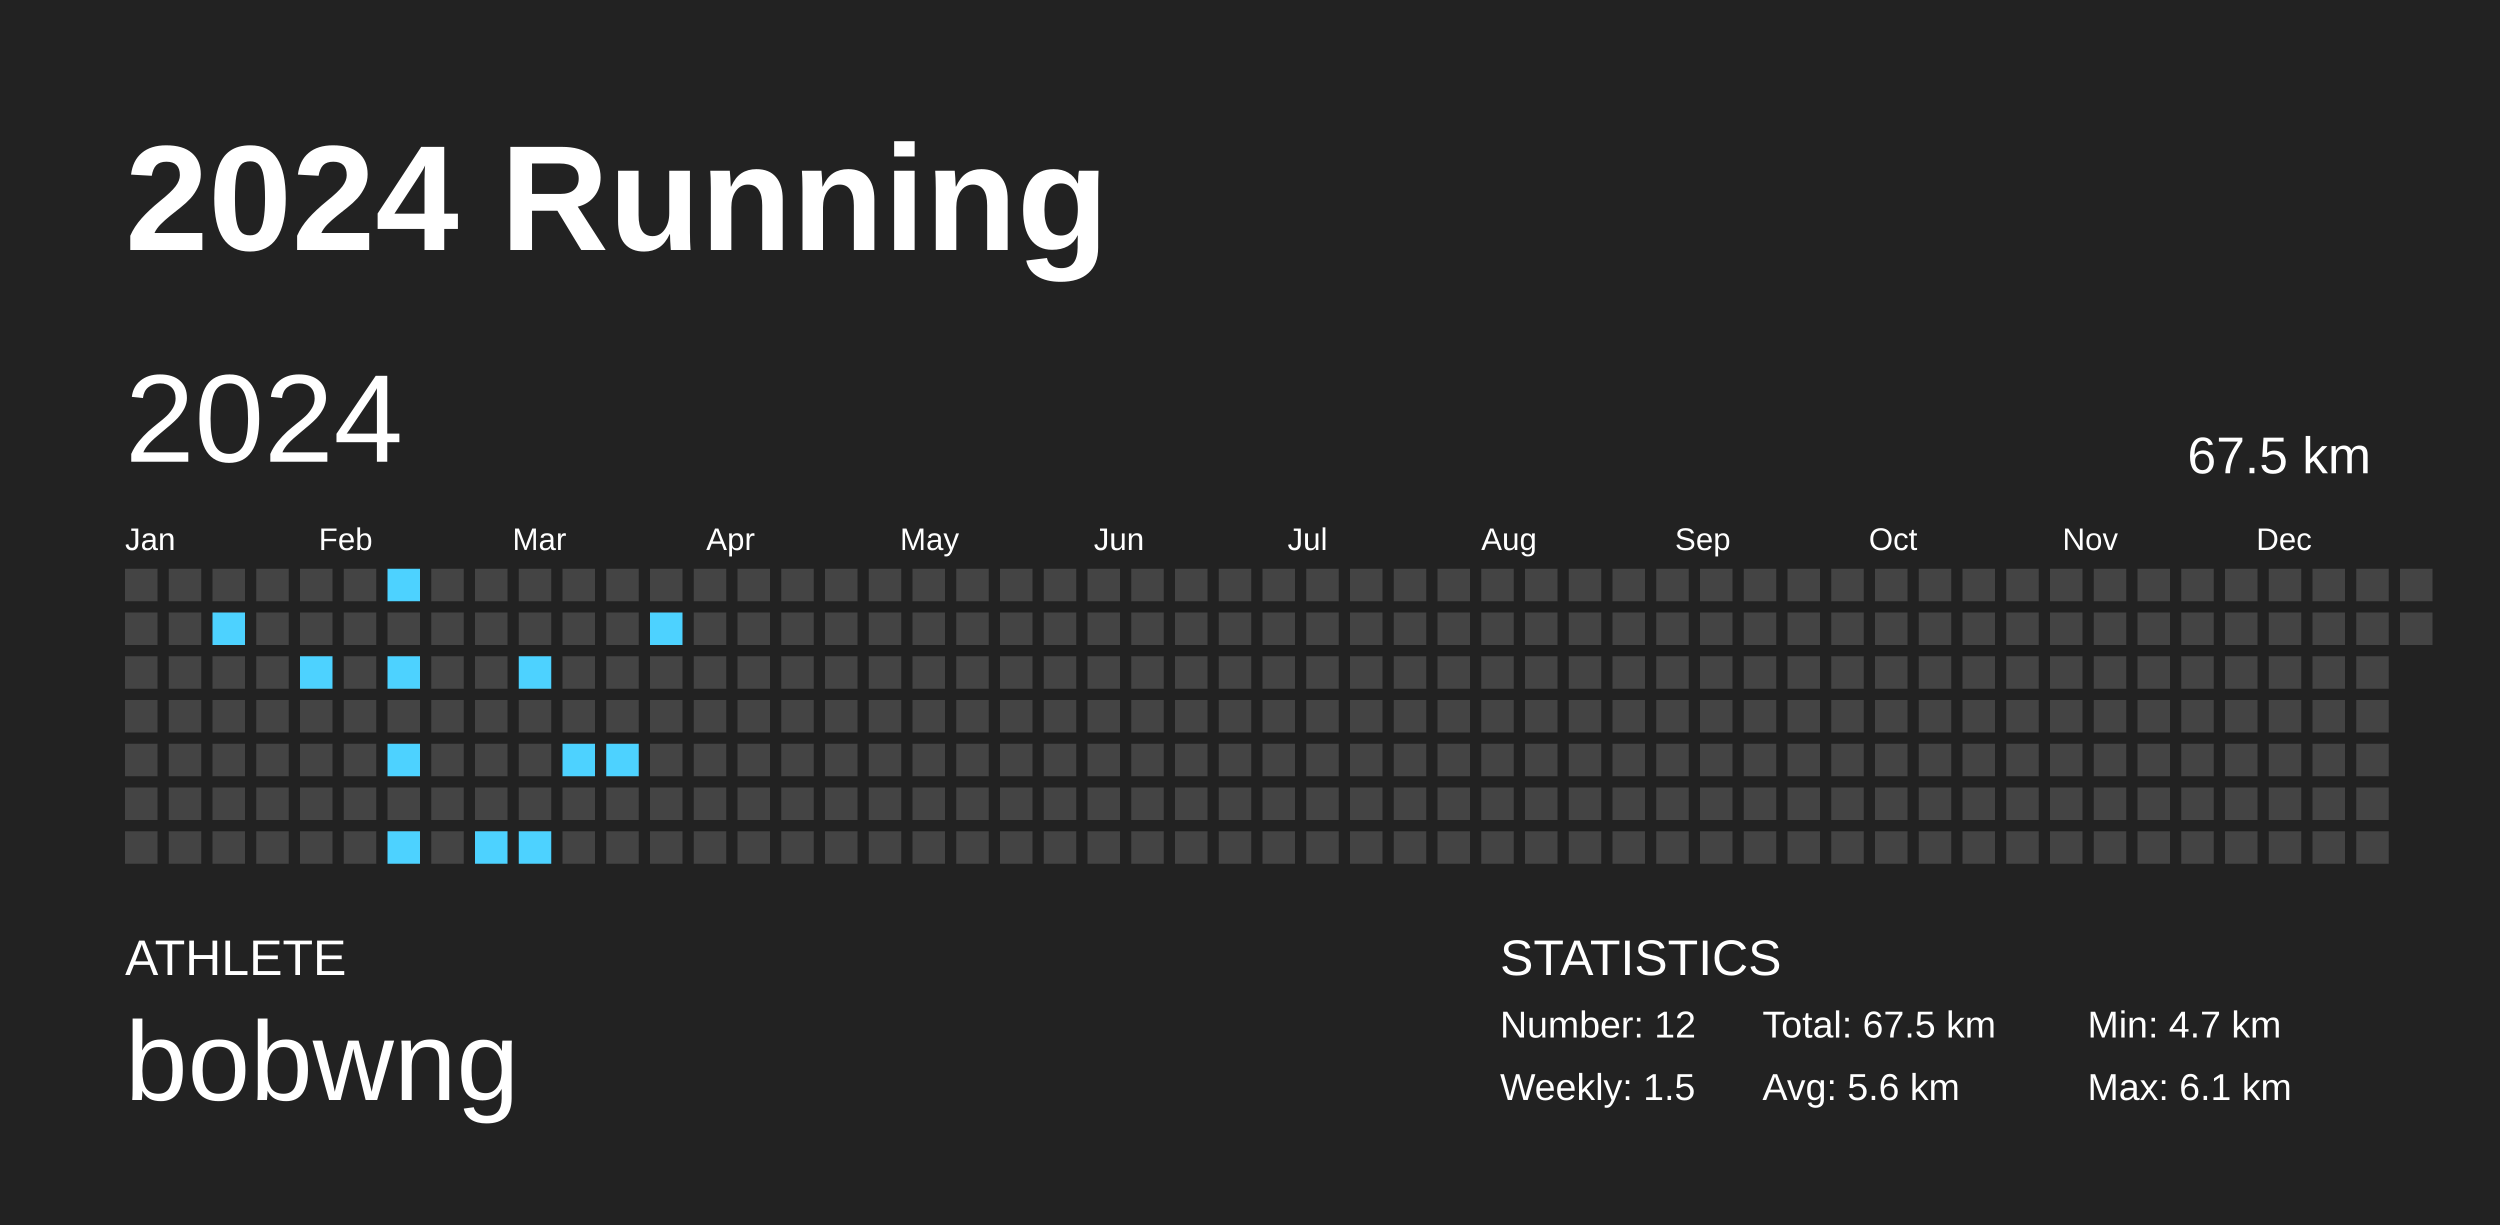
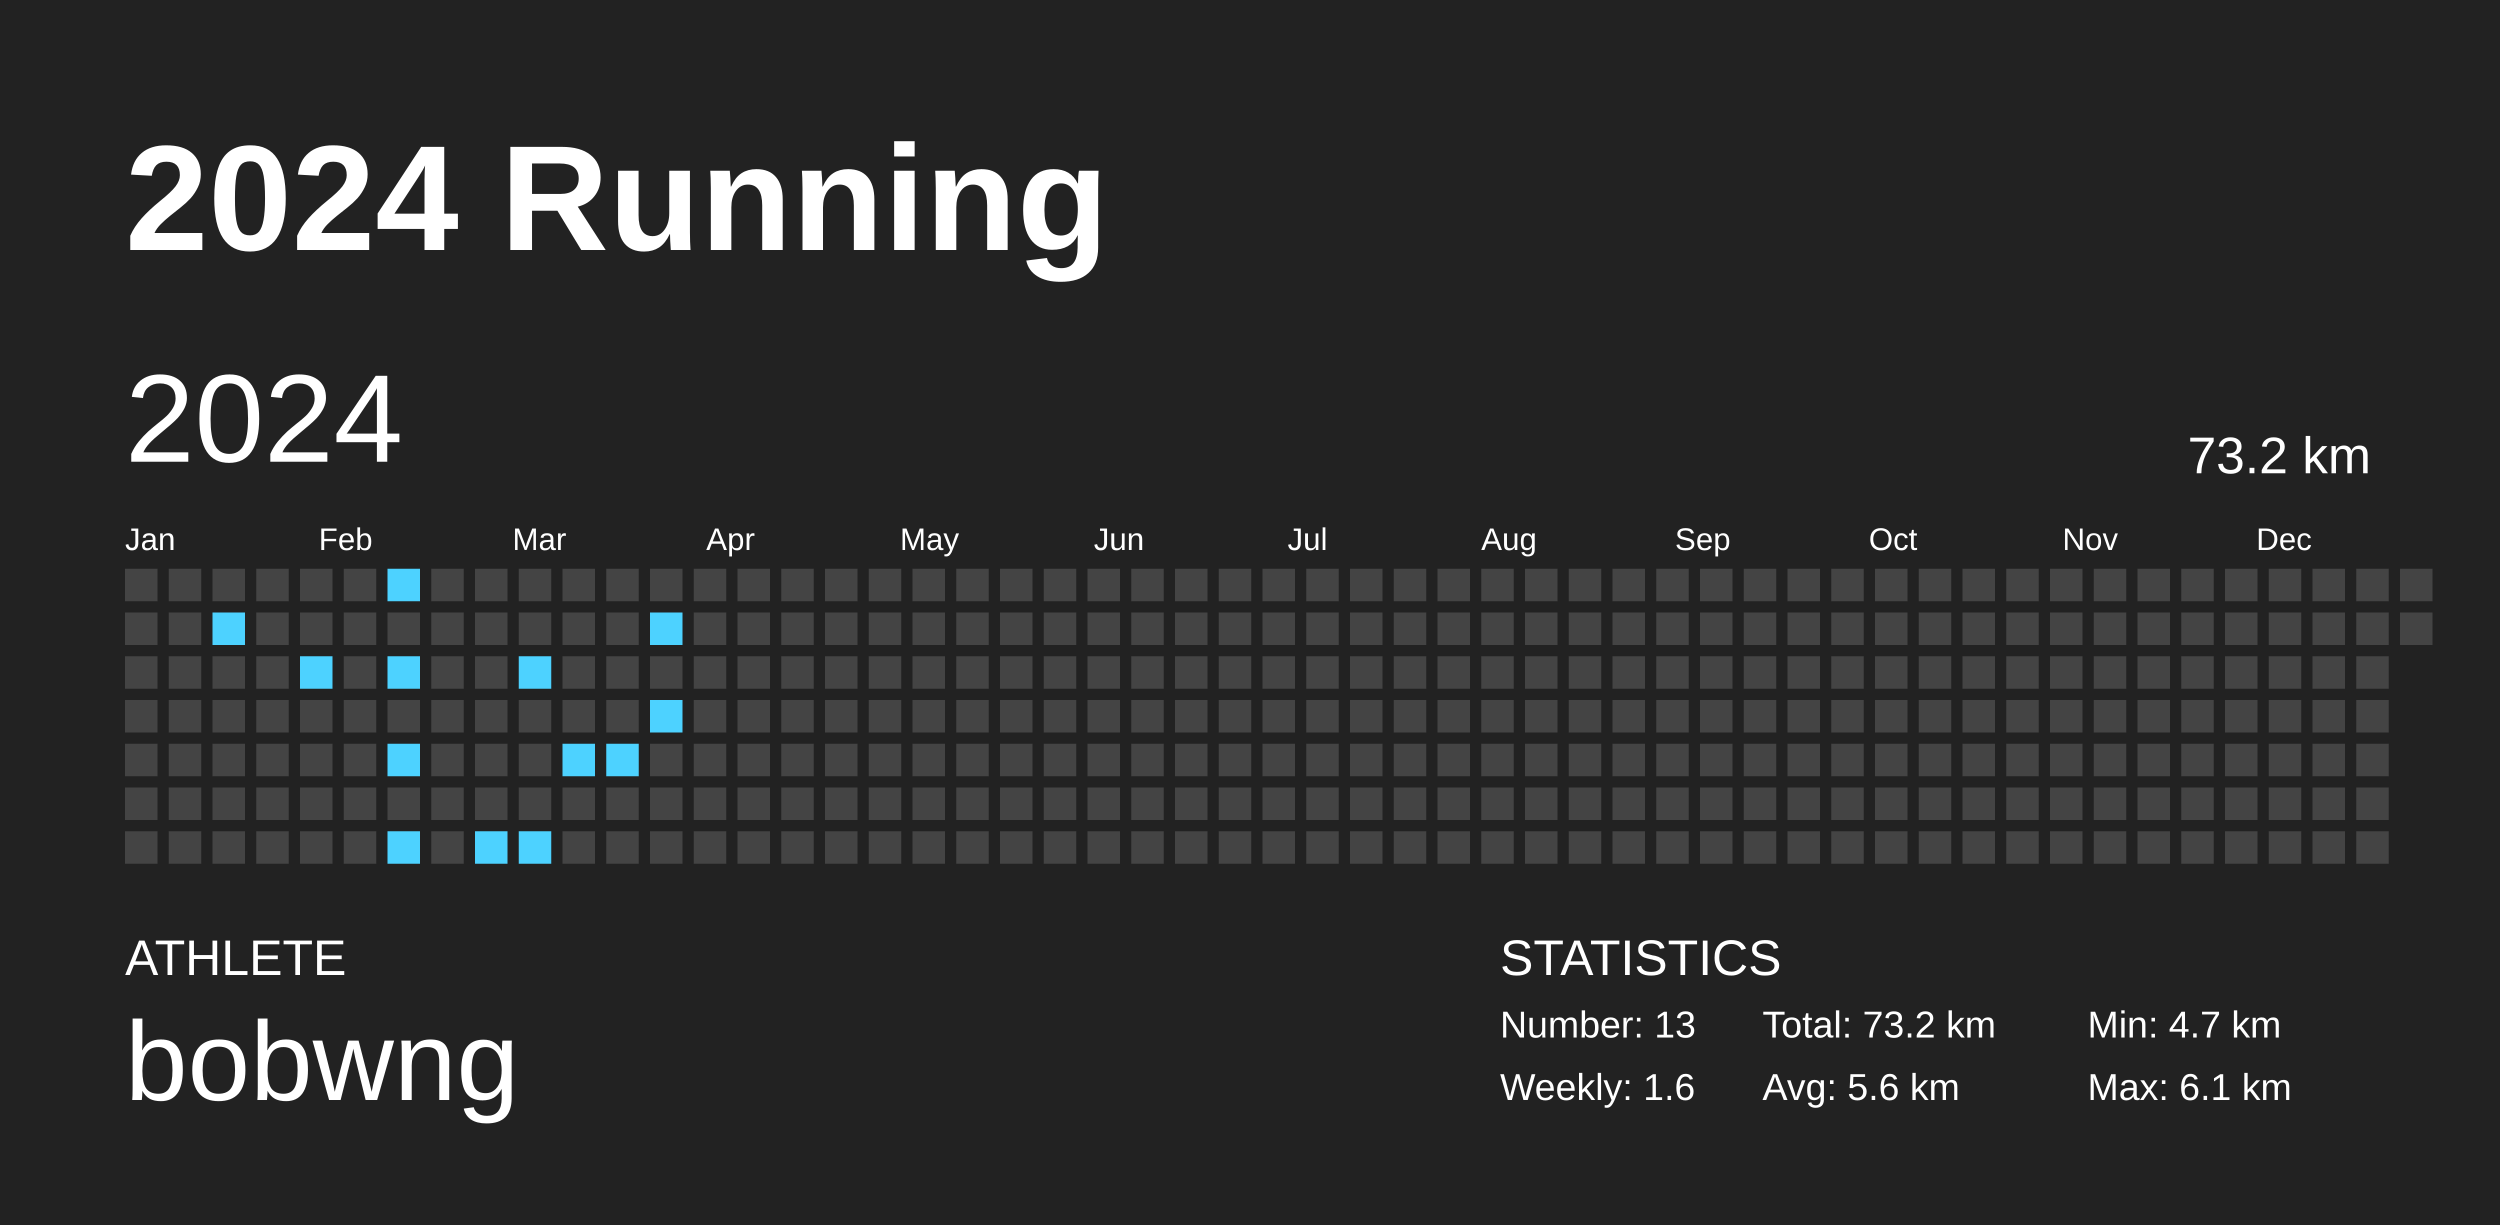
<svg xmlns="http://www.w3.org/2000/svg" baseProfile="full" height="98mm" version="1.1" viewBox="0,0,200,98" width="200mm">
  <defs />
  <rect fill="#222222" height="98" width="200" x="0" y="0" />
  <text fill="#FFFFFF" style="font-size:12px; font-family:Arial; font-weight:bold;" x="10" y="20">2024 Running</text>
  <text fill="#FFFFFF" style="font-size:4px; font-family:Arial" x="10" y="78">ATHLETE</text>
  <text fill="#FFFFFF" style="font-size:9px; font-family:Arial" x="10" y="88">bobwng</text>
  <text fill="#FFFFFF" style="font-size:4px; font-family:Arial" x="120" y="78">STATISTICS</text>
-   <text fill="#FFFFFF" style="font-size:3px; font-family:Arial" x="120" y="83">Number: 12</text>
-   <text fill="#FFFFFF" style="font-size:3px; font-family:Arial" x="120" y="88">Weekly: 1.5</text>
-   <text fill="#FFFFFF" style="font-size:3px; font-family:Arial" x="141" y="83">Total: 67.5 km</text>
+   <text fill="#FFFFFF" style="font-size:3px; font-family:Arial" x="120" y="83">Number: 13</text>
+   <text fill="#FFFFFF" style="font-size:3px; font-family:Arial" x="120" y="88">Weekly: 1.6</text>
+   <text fill="#FFFFFF" style="font-size:3px; font-family:Arial" x="141" y="83">Total: 73.2 km</text>
  <text fill="#FFFFFF" style="font-size:3px; font-family:Arial" x="141" y="88">Avg: 5.6 km</text>
  <text fill="#FFFFFF" style="font-size:3px; font-family:Arial" x="167" y="83">Min: 4.7 km</text>
  <text fill="#FFFFFF" style="font-size:3px; font-family:Arial" x="167" y="88">Max: 6.1 km</text>
  <text dominant-baseline="hanging" fill="#FFFFFF" style="font-size:10.0px; font-family:Arial;" x="10" y="30">2024</text>
-   <text dominant-baseline="hanging" fill="#FFFFFF" style="font-size:4.125px; font-family:Arial;" x="175" y="35">67.5 km</text>
+   <text dominant-baseline="hanging" fill="#FFFFFF" style="font-size:4.125px; font-family:Arial;" x="175" y="35">73.2 km</text>
  <text fill="#FFFFFF" style="font-size:2.5px; font-family:Arial" x="10.0" y="44">Jan</text>
  <text fill="#FFFFFF" style="font-size:2.5px; font-family:Arial" x="25.5" y="44">Feb</text>
  <text fill="#FFFFFF" style="font-size:2.5px; font-family:Arial" x="41.0" y="44">Mar</text>
  <text fill="#FFFFFF" style="font-size:2.5px; font-family:Arial" x="56.5" y="44">Apr</text>
  <text fill="#FFFFFF" style="font-size:2.5px; font-family:Arial" x="72.0" y="44">May</text>
  <text fill="#FFFFFF" style="font-size:2.5px; font-family:Arial" x="87.5" y="44">Jun</text>
  <text fill="#FFFFFF" style="font-size:2.5px; font-family:Arial" x="103.0" y="44">Jul</text>
  <text fill="#FFFFFF" style="font-size:2.5px; font-family:Arial" x="118.5" y="44">Aug</text>
  <text fill="#FFFFFF" style="font-size:2.5px; font-family:Arial" x="134.0" y="44">Sep</text>
  <text fill="#FFFFFF" style="font-size:2.5px; font-family:Arial" x="149.5" y="44">Oct</text>
  <text fill="#FFFFFF" style="font-size:2.5px; font-family:Arial" x="165.0" y="44">Nov</text>
  <text fill="#FFFFFF" style="font-size:2.5px; font-family:Arial" x="180.5" y="44">Dec</text>
  <rect fill="#444444" height="2.6" width="2.6" x="10.0" y="45.5" />
  <rect fill="#444444" height="2.6" width="2.6" x="10.0" y="49.0" />
  <rect fill="#444444" height="2.6" width="2.6" x="10.0" y="52.5" />
  <rect fill="#444444" height="2.6" width="2.6" x="10.0" y="56.0" />
  <rect fill="#444444" height="2.6" width="2.6" x="10.0" y="59.5" />
  <rect fill="#444444" height="2.6" width="2.6" x="10.0" y="63.0" />
  <rect fill="#444444" height="2.6" width="2.6" x="10.0" y="66.5" />
  <rect fill="#444444" height="2.6" width="2.6" x="13.5" y="45.5" />
  <rect fill="#444444" height="2.6" width="2.6" x="13.5" y="49.0" />
  <rect fill="#444444" height="2.6" width="2.6" x="13.5" y="52.5" />
  <rect fill="#444444" height="2.6" width="2.6" x="13.5" y="56.0" />
  <rect fill="#444444" height="2.6" width="2.6" x="13.5" y="59.5" />
  <rect fill="#444444" height="2.6" width="2.6" x="13.5" y="63.0" />
  <rect fill="#444444" height="2.6" width="2.6" x="13.5" y="66.5" />
  <rect fill="#444444" height="2.6" width="2.6" x="17.0" y="45.5" />
  <rect fill="#4dd2ff" height="2.6" width="2.6" x="17.0" y="49.0" />
  <rect fill="#444444" height="2.6" width="2.6" x="17.0" y="52.5" />
  <rect fill="#444444" height="2.6" width="2.6" x="17.0" y="56.0" />
  <rect fill="#444444" height="2.6" width="2.6" x="17.0" y="59.5" />
  <rect fill="#444444" height="2.6" width="2.6" x="17.0" y="63.0" />
  <rect fill="#444444" height="2.6" width="2.6" x="17.0" y="66.5" />
  <rect fill="#444444" height="2.6" width="2.6" x="20.5" y="45.5" />
  <rect fill="#444444" height="2.6" width="2.6" x="20.5" y="49.0" />
  <rect fill="#444444" height="2.6" width="2.6" x="20.5" y="52.5" />
  <rect fill="#444444" height="2.6" width="2.6" x="20.5" y="56.0" />
  <rect fill="#444444" height="2.6" width="2.6" x="20.5" y="59.5" />
  <rect fill="#444444" height="2.6" width="2.6" x="20.5" y="63.0" />
  <rect fill="#444444" height="2.6" width="2.6" x="20.5" y="66.5" />
  <rect fill="#444444" height="2.6" width="2.6" x="24.0" y="45.5" />
  <rect fill="#444444" height="2.6" width="2.6" x="24.0" y="49.0" />
  <rect fill="#4dd2ff" height="2.6" width="2.6" x="24.0" y="52.5" />
  <rect fill="#444444" height="2.6" width="2.6" x="24.0" y="56.0" />
  <rect fill="#444444" height="2.6" width="2.6" x="24.0" y="59.5" />
  <rect fill="#444444" height="2.6" width="2.6" x="24.0" y="63.0" />
  <rect fill="#444444" height="2.6" width="2.6" x="24.0" y="66.5" />
  <rect fill="#444444" height="2.6" width="2.6" x="27.5" y="45.5" />
  <rect fill="#444444" height="2.6" width="2.6" x="27.5" y="49.0" />
  <rect fill="#444444" height="2.6" width="2.6" x="27.5" y="52.5" />
  <rect fill="#444444" height="2.6" width="2.6" x="27.5" y="56.0" />
  <rect fill="#444444" height="2.6" width="2.6" x="27.5" y="59.5" />
  <rect fill="#444444" height="2.6" width="2.6" x="27.5" y="63.0" />
  <rect fill="#444444" height="2.6" width="2.6" x="27.5" y="66.5" />
  <rect fill="#4dd2ff" height="2.6" width="2.6" x="31.0" y="45.5" />
  <rect fill="#444444" height="2.6" width="2.6" x="31.0" y="49.0" />
  <rect fill="#4dd2ff" height="2.6" width="2.6" x="31.0" y="52.5" />
  <rect fill="#444444" height="2.6" width="2.6" x="31.0" y="56.0" />
  <rect fill="#4dd2ff" height="2.6" width="2.6" x="31.0" y="59.5" />
  <rect fill="#444444" height="2.6" width="2.6" x="31.0" y="63.0" />
  <rect fill="#4dd2ff" height="2.6" width="2.6" x="31.0" y="66.5" />
  <rect fill="#444444" height="2.6" width="2.6" x="34.5" y="45.5" />
  <rect fill="#444444" height="2.6" width="2.6" x="34.5" y="49.0" />
  <rect fill="#444444" height="2.6" width="2.6" x="34.5" y="52.5" />
  <rect fill="#444444" height="2.6" width="2.6" x="34.5" y="56.0" />
  <rect fill="#444444" height="2.6" width="2.6" x="34.5" y="59.5" />
  <rect fill="#444444" height="2.6" width="2.6" x="34.5" y="63.0" />
  <rect fill="#444444" height="2.6" width="2.6" x="34.5" y="66.5" />
  <rect fill="#444444" height="2.6" width="2.6" x="38.0" y="45.5" />
  <rect fill="#444444" height="2.6" width="2.6" x="38.0" y="49.0" />
  <rect fill="#444444" height="2.6" width="2.6" x="38.0" y="52.5" />
  <rect fill="#444444" height="2.6" width="2.6" x="38.0" y="56.0" />
  <rect fill="#444444" height="2.6" width="2.6" x="38.0" y="59.5" />
  <rect fill="#444444" height="2.6" width="2.6" x="38.0" y="63.0" />
  <rect fill="#4dd2ff" height="2.6" width="2.6" x="38.0" y="66.5" />
  <rect fill="#444444" height="2.6" width="2.6" x="41.5" y="45.5" />
  <rect fill="#444444" height="2.6" width="2.6" x="41.5" y="49.0" />
  <rect fill="#4dd2ff" height="2.6" width="2.6" x="41.5" y="52.5" />
  <rect fill="#444444" height="2.6" width="2.6" x="41.5" y="56.0" />
  <rect fill="#444444" height="2.6" width="2.6" x="41.5" y="59.5" />
  <rect fill="#444444" height="2.6" width="2.6" x="41.5" y="63.0" />
  <rect fill="#4dd2ff" height="2.6" width="2.6" x="41.5" y="66.5" />
  <rect fill="#444444" height="2.6" width="2.6" x="45.0" y="45.5" />
  <rect fill="#444444" height="2.6" width="2.6" x="45.0" y="49.0" />
  <rect fill="#444444" height="2.6" width="2.6" x="45.0" y="52.5" />
  <rect fill="#444444" height="2.6" width="2.6" x="45.0" y="56.0" />
  <rect fill="#4dd2ff" height="2.6" width="2.6" x="45.0" y="59.5" />
  <rect fill="#444444" height="2.6" width="2.6" x="45.0" y="63.0" />
  <rect fill="#444444" height="2.6" width="2.6" x="45.0" y="66.5" />
  <rect fill="#444444" height="2.6" width="2.6" x="48.5" y="45.5" />
  <rect fill="#444444" height="2.6" width="2.6" x="48.5" y="49.0" />
  <rect fill="#444444" height="2.6" width="2.6" x="48.5" y="52.5" />
  <rect fill="#444444" height="2.6" width="2.6" x="48.5" y="56.0" />
  <rect fill="#4dd2ff" height="2.6" width="2.6" x="48.5" y="59.5" />
  <rect fill="#444444" height="2.6" width="2.6" x="48.5" y="63.0" />
  <rect fill="#444444" height="2.6" width="2.6" x="48.5" y="66.5" />
  <rect fill="#444444" height="2.6" width="2.6" x="52.0" y="45.5" />
  <rect fill="#4dd2ff" height="2.6" width="2.6" x="52.0" y="49.0" />
  <rect fill="#444444" height="2.6" width="2.6" x="52.0" y="52.5" />
-   <rect fill="#444444" height="2.6" width="2.6" x="52.0" y="56.0" />
+   <rect fill="#4dd2ff" height="2.6" width="2.6" x="52.0" y="56.0" />
  <rect fill="#444444" height="2.6" width="2.6" x="52.0" y="59.5" />
  <rect fill="#444444" height="2.6" width="2.6" x="52.0" y="63.0" />
  <rect fill="#444444" height="2.6" width="2.6" x="52.0" y="66.5" />
  <rect fill="#444444" height="2.6" width="2.6" x="55.5" y="45.5" />
  <rect fill="#444444" height="2.6" width="2.6" x="55.5" y="49.0" />
  <rect fill="#444444" height="2.6" width="2.6" x="55.5" y="52.5" />
  <rect fill="#444444" height="2.6" width="2.6" x="55.5" y="56.0" />
  <rect fill="#444444" height="2.6" width="2.6" x="55.5" y="59.5" />
  <rect fill="#444444" height="2.6" width="2.6" x="55.5" y="63.0" />
  <rect fill="#444444" height="2.6" width="2.6" x="55.5" y="66.5" />
  <rect fill="#444444" height="2.6" width="2.6" x="59.0" y="45.5" />
  <rect fill="#444444" height="2.6" width="2.6" x="59.0" y="49.0" />
  <rect fill="#444444" height="2.6" width="2.6" x="59.0" y="52.5" />
  <rect fill="#444444" height="2.6" width="2.6" x="59.0" y="56.0" />
  <rect fill="#444444" height="2.6" width="2.6" x="59.0" y="59.5" />
  <rect fill="#444444" height="2.6" width="2.6" x="59.0" y="63.0" />
  <rect fill="#444444" height="2.6" width="2.6" x="59.0" y="66.5" />
  <rect fill="#444444" height="2.6" width="2.6" x="62.5" y="45.5" />
  <rect fill="#444444" height="2.6" width="2.6" x="62.5" y="49.0" />
  <rect fill="#444444" height="2.6" width="2.6" x="62.5" y="52.5" />
  <rect fill="#444444" height="2.6" width="2.6" x="62.5" y="56.0" />
  <rect fill="#444444" height="2.6" width="2.6" x="62.5" y="59.5" />
  <rect fill="#444444" height="2.6" width="2.6" x="62.5" y="63.0" />
  <rect fill="#444444" height="2.6" width="2.6" x="62.5" y="66.5" />
  <rect fill="#444444" height="2.6" width="2.6" x="66.0" y="45.5" />
  <rect fill="#444444" height="2.6" width="2.6" x="66.0" y="49.0" />
  <rect fill="#444444" height="2.6" width="2.6" x="66.0" y="52.5" />
  <rect fill="#444444" height="2.6" width="2.6" x="66.0" y="56.0" />
  <rect fill="#444444" height="2.6" width="2.6" x="66.0" y="59.5" />
  <rect fill="#444444" height="2.6" width="2.6" x="66.0" y="63.0" />
  <rect fill="#444444" height="2.6" width="2.6" x="66.0" y="66.5" />
  <rect fill="#444444" height="2.6" width="2.6" x="69.5" y="45.5" />
  <rect fill="#444444" height="2.6" width="2.6" x="69.5" y="49.0" />
  <rect fill="#444444" height="2.6" width="2.6" x="69.5" y="52.5" />
  <rect fill="#444444" height="2.6" width="2.6" x="69.5" y="56.0" />
  <rect fill="#444444" height="2.6" width="2.6" x="69.5" y="59.5" />
  <rect fill="#444444" height="2.6" width="2.6" x="69.5" y="63.0" />
  <rect fill="#444444" height="2.6" width="2.6" x="69.5" y="66.5" />
  <rect fill="#444444" height="2.6" width="2.6" x="73.0" y="45.5" />
  <rect fill="#444444" height="2.6" width="2.6" x="73.0" y="49.0" />
  <rect fill="#444444" height="2.6" width="2.6" x="73.0" y="52.5" />
  <rect fill="#444444" height="2.6" width="2.6" x="73.0" y="56.0" />
  <rect fill="#444444" height="2.6" width="2.6" x="73.0" y="59.5" />
  <rect fill="#444444" height="2.6" width="2.6" x="73.0" y="63.0" />
  <rect fill="#444444" height="2.6" width="2.6" x="73.0" y="66.5" />
  <rect fill="#444444" height="2.6" width="2.6" x="76.5" y="45.5" />
  <rect fill="#444444" height="2.6" width="2.6" x="76.5" y="49.0" />
  <rect fill="#444444" height="2.6" width="2.6" x="76.5" y="52.5" />
  <rect fill="#444444" height="2.6" width="2.6" x="76.5" y="56.0" />
  <rect fill="#444444" height="2.6" width="2.6" x="76.5" y="59.5" />
  <rect fill="#444444" height="2.6" width="2.6" x="76.5" y="63.0" />
  <rect fill="#444444" height="2.6" width="2.6" x="76.5" y="66.5" />
  <rect fill="#444444" height="2.6" width="2.6" x="80.0" y="45.5" />
  <rect fill="#444444" height="2.6" width="2.6" x="80.0" y="49.0" />
  <rect fill="#444444" height="2.6" width="2.6" x="80.0" y="52.5" />
  <rect fill="#444444" height="2.6" width="2.6" x="80.0" y="56.0" />
  <rect fill="#444444" height="2.6" width="2.6" x="80.0" y="59.5" />
  <rect fill="#444444" height="2.6" width="2.6" x="80.0" y="63.0" />
  <rect fill="#444444" height="2.6" width="2.6" x="80.0" y="66.5" />
  <rect fill="#444444" height="2.6" width="2.6" x="83.5" y="45.5" />
  <rect fill="#444444" height="2.6" width="2.6" x="83.5" y="49.0" />
  <rect fill="#444444" height="2.6" width="2.6" x="83.5" y="52.5" />
  <rect fill="#444444" height="2.6" width="2.6" x="83.5" y="56.0" />
  <rect fill="#444444" height="2.6" width="2.6" x="83.5" y="59.5" />
  <rect fill="#444444" height="2.6" width="2.6" x="83.5" y="63.0" />
  <rect fill="#444444" height="2.6" width="2.6" x="83.5" y="66.5" />
  <rect fill="#444444" height="2.6" width="2.6" x="87.0" y="45.5" />
  <rect fill="#444444" height="2.6" width="2.6" x="87.0" y="49.0" />
  <rect fill="#444444" height="2.6" width="2.6" x="87.0" y="52.5" />
  <rect fill="#444444" height="2.6" width="2.6" x="87.0" y="56.0" />
  <rect fill="#444444" height="2.6" width="2.6" x="87.0" y="59.5" />
  <rect fill="#444444" height="2.6" width="2.6" x="87.0" y="63.0" />
  <rect fill="#444444" height="2.6" width="2.6" x="87.0" y="66.5" />
  <rect fill="#444444" height="2.6" width="2.6" x="90.5" y="45.5" />
  <rect fill="#444444" height="2.6" width="2.6" x="90.5" y="49.0" />
  <rect fill="#444444" height="2.6" width="2.6" x="90.5" y="52.5" />
  <rect fill="#444444" height="2.6" width="2.6" x="90.5" y="56.0" />
  <rect fill="#444444" height="2.6" width="2.6" x="90.5" y="59.5" />
  <rect fill="#444444" height="2.6" width="2.6" x="90.5" y="63.0" />
  <rect fill="#444444" height="2.6" width="2.6" x="90.5" y="66.5" />
  <rect fill="#444444" height="2.6" width="2.6" x="94.0" y="45.5" />
  <rect fill="#444444" height="2.6" width="2.6" x="94.0" y="49.0" />
  <rect fill="#444444" height="2.6" width="2.6" x="94.0" y="52.5" />
  <rect fill="#444444" height="2.6" width="2.6" x="94.0" y="56.0" />
  <rect fill="#444444" height="2.6" width="2.6" x="94.0" y="59.5" />
  <rect fill="#444444" height="2.6" width="2.6" x="94.0" y="63.0" />
  <rect fill="#444444" height="2.6" width="2.6" x="94.0" y="66.5" />
  <rect fill="#444444" height="2.6" width="2.6" x="97.5" y="45.5" />
  <rect fill="#444444" height="2.6" width="2.6" x="97.5" y="49.0" />
  <rect fill="#444444" height="2.6" width="2.6" x="97.5" y="52.5" />
  <rect fill="#444444" height="2.6" width="2.6" x="97.5" y="56.0" />
  <rect fill="#444444" height="2.6" width="2.6" x="97.5" y="59.5" />
  <rect fill="#444444" height="2.6" width="2.6" x="97.5" y="63.0" />
  <rect fill="#444444" height="2.6" width="2.6" x="97.5" y="66.5" />
  <rect fill="#444444" height="2.6" width="2.6" x="101.0" y="45.5" />
  <rect fill="#444444" height="2.6" width="2.6" x="101.0" y="49.0" />
  <rect fill="#444444" height="2.6" width="2.6" x="101.0" y="52.5" />
  <rect fill="#444444" height="2.6" width="2.6" x="101.0" y="56.0" />
  <rect fill="#444444" height="2.6" width="2.6" x="101.0" y="59.5" />
  <rect fill="#444444" height="2.6" width="2.6" x="101.0" y="63.0" />
  <rect fill="#444444" height="2.6" width="2.6" x="101.0" y="66.5" />
  <rect fill="#444444" height="2.6" width="2.6" x="104.5" y="45.5" />
  <rect fill="#444444" height="2.6" width="2.6" x="104.5" y="49.0" />
  <rect fill="#444444" height="2.6" width="2.6" x="104.5" y="52.5" />
  <rect fill="#444444" height="2.6" width="2.6" x="104.5" y="56.0" />
  <rect fill="#444444" height="2.6" width="2.6" x="104.5" y="59.5" />
  <rect fill="#444444" height="2.6" width="2.6" x="104.5" y="63.0" />
  <rect fill="#444444" height="2.6" width="2.6" x="104.5" y="66.5" />
  <rect fill="#444444" height="2.6" width="2.6" x="108.0" y="45.5" />
  <rect fill="#444444" height="2.6" width="2.6" x="108.0" y="49.0" />
  <rect fill="#444444" height="2.6" width="2.6" x="108.0" y="52.5" />
  <rect fill="#444444" height="2.6" width="2.6" x="108.0" y="56.0" />
  <rect fill="#444444" height="2.6" width="2.6" x="108.0" y="59.5" />
  <rect fill="#444444" height="2.6" width="2.6" x="108.0" y="63.0" />
  <rect fill="#444444" height="2.6" width="2.6" x="108.0" y="66.5" />
  <rect fill="#444444" height="2.6" width="2.6" x="111.5" y="45.5" />
  <rect fill="#444444" height="2.6" width="2.6" x="111.5" y="49.0" />
  <rect fill="#444444" height="2.6" width="2.6" x="111.5" y="52.5" />
  <rect fill="#444444" height="2.6" width="2.6" x="111.5" y="56.0" />
  <rect fill="#444444" height="2.6" width="2.6" x="111.5" y="59.5" />
  <rect fill="#444444" height="2.6" width="2.6" x="111.5" y="63.0" />
  <rect fill="#444444" height="2.6" width="2.6" x="111.5" y="66.5" />
  <rect fill="#444444" height="2.6" width="2.6" x="115.0" y="45.5" />
  <rect fill="#444444" height="2.6" width="2.6" x="115.0" y="49.0" />
  <rect fill="#444444" height="2.6" width="2.6" x="115.0" y="52.5" />
  <rect fill="#444444" height="2.6" width="2.6" x="115.0" y="56.0" />
  <rect fill="#444444" height="2.6" width="2.6" x="115.0" y="59.5" />
  <rect fill="#444444" height="2.6" width="2.6" x="115.0" y="63.0" />
  <rect fill="#444444" height="2.6" width="2.6" x="115.0" y="66.5" />
  <rect fill="#444444" height="2.6" width="2.6" x="118.5" y="45.5" />
  <rect fill="#444444" height="2.6" width="2.6" x="118.5" y="49.0" />
  <rect fill="#444444" height="2.6" width="2.6" x="118.5" y="52.5" />
  <rect fill="#444444" height="2.6" width="2.6" x="118.5" y="56.0" />
  <rect fill="#444444" height="2.6" width="2.6" x="118.5" y="59.5" />
  <rect fill="#444444" height="2.6" width="2.6" x="118.5" y="63.0" />
  <rect fill="#444444" height="2.6" width="2.6" x="118.5" y="66.5" />
  <rect fill="#444444" height="2.6" width="2.6" x="122.0" y="45.5" />
  <rect fill="#444444" height="2.6" width="2.6" x="122.0" y="49.0" />
  <rect fill="#444444" height="2.6" width="2.6" x="122.0" y="52.5" />
  <rect fill="#444444" height="2.6" width="2.6" x="122.0" y="56.0" />
  <rect fill="#444444" height="2.6" width="2.6" x="122.0" y="59.5" />
  <rect fill="#444444" height="2.6" width="2.6" x="122.0" y="63.0" />
  <rect fill="#444444" height="2.6" width="2.6" x="122.0" y="66.5" />
  <rect fill="#444444" height="2.6" width="2.6" x="125.5" y="45.5" />
  <rect fill="#444444" height="2.6" width="2.6" x="125.5" y="49.0" />
  <rect fill="#444444" height="2.6" width="2.6" x="125.5" y="52.5" />
  <rect fill="#444444" height="2.6" width="2.6" x="125.5" y="56.0" />
  <rect fill="#444444" height="2.6" width="2.6" x="125.5" y="59.5" />
  <rect fill="#444444" height="2.6" width="2.6" x="125.5" y="63.0" />
  <rect fill="#444444" height="2.6" width="2.6" x="125.5" y="66.5" />
  <rect fill="#444444" height="2.6" width="2.6" x="129.0" y="45.5" />
  <rect fill="#444444" height="2.6" width="2.6" x="129.0" y="49.0" />
  <rect fill="#444444" height="2.6" width="2.6" x="129.0" y="52.5" />
  <rect fill="#444444" height="2.6" width="2.6" x="129.0" y="56.0" />
  <rect fill="#444444" height="2.6" width="2.6" x="129.0" y="59.5" />
  <rect fill="#444444" height="2.6" width="2.6" x="129.0" y="63.0" />
  <rect fill="#444444" height="2.6" width="2.6" x="129.0" y="66.5" />
  <rect fill="#444444" height="2.6" width="2.6" x="132.5" y="45.5" />
  <rect fill="#444444" height="2.6" width="2.6" x="132.5" y="49.0" />
  <rect fill="#444444" height="2.6" width="2.6" x="132.5" y="52.5" />
  <rect fill="#444444" height="2.6" width="2.6" x="132.5" y="56.0" />
  <rect fill="#444444" height="2.6" width="2.6" x="132.5" y="59.5" />
  <rect fill="#444444" height="2.6" width="2.6" x="132.5" y="63.0" />
  <rect fill="#444444" height="2.6" width="2.6" x="132.5" y="66.5" />
  <rect fill="#444444" height="2.6" width="2.6" x="136.0" y="45.5" />
  <rect fill="#444444" height="2.6" width="2.6" x="136.0" y="49.0" />
  <rect fill="#444444" height="2.6" width="2.6" x="136.0" y="52.5" />
  <rect fill="#444444" height="2.6" width="2.6" x="136.0" y="56.0" />
  <rect fill="#444444" height="2.6" width="2.6" x="136.0" y="59.5" />
  <rect fill="#444444" height="2.6" width="2.6" x="136.0" y="63.0" />
  <rect fill="#444444" height="2.6" width="2.6" x="136.0" y="66.5" />
  <rect fill="#444444" height="2.6" width="2.6" x="139.5" y="45.5" />
  <rect fill="#444444" height="2.6" width="2.6" x="139.5" y="49.0" />
  <rect fill="#444444" height="2.6" width="2.6" x="139.5" y="52.5" />
  <rect fill="#444444" height="2.6" width="2.6" x="139.5" y="56.0" />
  <rect fill="#444444" height="2.6" width="2.6" x="139.5" y="59.5" />
  <rect fill="#444444" height="2.6" width="2.6" x="139.5" y="63.0" />
  <rect fill="#444444" height="2.6" width="2.6" x="139.5" y="66.5" />
  <rect fill="#444444" height="2.6" width="2.6" x="143.0" y="45.5" />
  <rect fill="#444444" height="2.6" width="2.6" x="143.0" y="49.0" />
  <rect fill="#444444" height="2.6" width="2.6" x="143.0" y="52.5" />
  <rect fill="#444444" height="2.6" width="2.6" x="143.0" y="56.0" />
  <rect fill="#444444" height="2.6" width="2.6" x="143.0" y="59.5" />
  <rect fill="#444444" height="2.6" width="2.6" x="143.0" y="63.0" />
  <rect fill="#444444" height="2.6" width="2.6" x="143.0" y="66.5" />
  <rect fill="#444444" height="2.6" width="2.6" x="146.5" y="45.5" />
  <rect fill="#444444" height="2.6" width="2.6" x="146.5" y="49.0" />
  <rect fill="#444444" height="2.6" width="2.6" x="146.5" y="52.5" />
  <rect fill="#444444" height="2.6" width="2.6" x="146.5" y="56.0" />
  <rect fill="#444444" height="2.6" width="2.6" x="146.5" y="59.5" />
  <rect fill="#444444" height="2.6" width="2.6" x="146.5" y="63.0" />
  <rect fill="#444444" height="2.6" width="2.6" x="146.5" y="66.5" />
  <rect fill="#444444" height="2.6" width="2.6" x="150.0" y="45.5" />
  <rect fill="#444444" height="2.6" width="2.6" x="150.0" y="49.0" />
  <rect fill="#444444" height="2.6" width="2.6" x="150.0" y="52.5" />
  <rect fill="#444444" height="2.6" width="2.6" x="150.0" y="56.0" />
  <rect fill="#444444" height="2.6" width="2.6" x="150.0" y="59.5" />
  <rect fill="#444444" height="2.6" width="2.6" x="150.0" y="63.0" />
  <rect fill="#444444" height="2.6" width="2.6" x="150.0" y="66.5" />
  <rect fill="#444444" height="2.6" width="2.6" x="153.5" y="45.5" />
  <rect fill="#444444" height="2.6" width="2.6" x="153.5" y="49.0" />
  <rect fill="#444444" height="2.6" width="2.6" x="153.5" y="52.5" />
  <rect fill="#444444" height="2.6" width="2.6" x="153.5" y="56.0" />
  <rect fill="#444444" height="2.6" width="2.6" x="153.5" y="59.5" />
  <rect fill="#444444" height="2.6" width="2.6" x="153.5" y="63.0" />
  <rect fill="#444444" height="2.6" width="2.6" x="153.5" y="66.5" />
  <rect fill="#444444" height="2.6" width="2.6" x="157.0" y="45.5" />
  <rect fill="#444444" height="2.6" width="2.6" x="157.0" y="49.0" />
  <rect fill="#444444" height="2.6" width="2.6" x="157.0" y="52.5" />
  <rect fill="#444444" height="2.6" width="2.6" x="157.0" y="56.0" />
  <rect fill="#444444" height="2.6" width="2.6" x="157.0" y="59.5" />
  <rect fill="#444444" height="2.6" width="2.6" x="157.0" y="63.0" />
  <rect fill="#444444" height="2.6" width="2.6" x="157.0" y="66.5" />
  <rect fill="#444444" height="2.6" width="2.6" x="160.5" y="45.5" />
  <rect fill="#444444" height="2.6" width="2.6" x="160.5" y="49.0" />
  <rect fill="#444444" height="2.6" width="2.6" x="160.5" y="52.5" />
  <rect fill="#444444" height="2.6" width="2.6" x="160.5" y="56.0" />
  <rect fill="#444444" height="2.6" width="2.6" x="160.5" y="59.5" />
  <rect fill="#444444" height="2.6" width="2.6" x="160.5" y="63.0" />
  <rect fill="#444444" height="2.6" width="2.6" x="160.5" y="66.5" />
  <rect fill="#444444" height="2.6" width="2.6" x="164.0" y="45.5" />
  <rect fill="#444444" height="2.6" width="2.6" x="164.0" y="49.0" />
  <rect fill="#444444" height="2.6" width="2.6" x="164.0" y="52.5" />
  <rect fill="#444444" height="2.6" width="2.6" x="164.0" y="56.0" />
  <rect fill="#444444" height="2.6" width="2.6" x="164.0" y="59.5" />
  <rect fill="#444444" height="2.6" width="2.6" x="164.0" y="63.0" />
  <rect fill="#444444" height="2.6" width="2.6" x="164.0" y="66.5" />
  <rect fill="#444444" height="2.6" width="2.6" x="167.5" y="45.5" />
  <rect fill="#444444" height="2.6" width="2.6" x="167.5" y="49.0" />
  <rect fill="#444444" height="2.6" width="2.6" x="167.5" y="52.5" />
  <rect fill="#444444" height="2.6" width="2.6" x="167.5" y="56.0" />
  <rect fill="#444444" height="2.6" width="2.6" x="167.5" y="59.5" />
  <rect fill="#444444" height="2.6" width="2.6" x="167.5" y="63.0" />
  <rect fill="#444444" height="2.6" width="2.6" x="167.5" y="66.5" />
  <rect fill="#444444" height="2.6" width="2.6" x="171.0" y="45.5" />
  <rect fill="#444444" height="2.6" width="2.6" x="171.0" y="49.0" />
  <rect fill="#444444" height="2.6" width="2.6" x="171.0" y="52.5" />
  <rect fill="#444444" height="2.6" width="2.6" x="171.0" y="56.0" />
  <rect fill="#444444" height="2.6" width="2.6" x="171.0" y="59.5" />
  <rect fill="#444444" height="2.6" width="2.6" x="171.0" y="63.0" />
  <rect fill="#444444" height="2.6" width="2.6" x="171.0" y="66.5" />
  <rect fill="#444444" height="2.6" width="2.6" x="174.5" y="45.5" />
  <rect fill="#444444" height="2.6" width="2.6" x="174.5" y="49.0" />
  <rect fill="#444444" height="2.6" width="2.6" x="174.5" y="52.5" />
  <rect fill="#444444" height="2.6" width="2.6" x="174.5" y="56.0" />
  <rect fill="#444444" height="2.6" width="2.6" x="174.5" y="59.5" />
  <rect fill="#444444" height="2.6" width="2.6" x="174.5" y="63.0" />
  <rect fill="#444444" height="2.6" width="2.6" x="174.5" y="66.5" />
  <rect fill="#444444" height="2.6" width="2.6" x="178.0" y="45.5" />
  <rect fill="#444444" height="2.6" width="2.6" x="178.0" y="49.0" />
  <rect fill="#444444" height="2.6" width="2.6" x="178.0" y="52.5" />
  <rect fill="#444444" height="2.6" width="2.6" x="178.0" y="56.0" />
  <rect fill="#444444" height="2.6" width="2.6" x="178.0" y="59.5" />
  <rect fill="#444444" height="2.6" width="2.6" x="178.0" y="63.0" />
  <rect fill="#444444" height="2.6" width="2.6" x="178.0" y="66.5" />
  <rect fill="#444444" height="2.6" width="2.6" x="181.5" y="45.5" />
  <rect fill="#444444" height="2.6" width="2.6" x="181.5" y="49.0" />
  <rect fill="#444444" height="2.6" width="2.6" x="181.5" y="52.5" />
  <rect fill="#444444" height="2.6" width="2.6" x="181.5" y="56.0" />
  <rect fill="#444444" height="2.6" width="2.6" x="181.5" y="59.5" />
  <rect fill="#444444" height="2.6" width="2.6" x="181.5" y="63.0" />
  <rect fill="#444444" height="2.6" width="2.6" x="181.5" y="66.5" />
  <rect fill="#444444" height="2.6" width="2.6" x="185.0" y="45.5" />
  <rect fill="#444444" height="2.6" width="2.6" x="185.0" y="49.0" />
  <rect fill="#444444" height="2.6" width="2.6" x="185.0" y="52.5" />
  <rect fill="#444444" height="2.6" width="2.6" x="185.0" y="56.0" />
  <rect fill="#444444" height="2.6" width="2.6" x="185.0" y="59.5" />
  <rect fill="#444444" height="2.6" width="2.6" x="185.0" y="63.0" />
  <rect fill="#444444" height="2.6" width="2.6" x="185.0" y="66.5" />
  <rect fill="#444444" height="2.6" width="2.6" x="188.5" y="45.5" />
  <rect fill="#444444" height="2.6" width="2.6" x="188.5" y="49.0" />
  <rect fill="#444444" height="2.6" width="2.6" x="188.5" y="52.5" />
  <rect fill="#444444" height="2.6" width="2.6" x="188.5" y="56.0" />
  <rect fill="#444444" height="2.6" width="2.6" x="188.5" y="59.5" />
  <rect fill="#444444" height="2.6" width="2.6" x="188.5" y="63.0" />
  <rect fill="#444444" height="2.6" width="2.6" x="188.5" y="66.5" />
  <rect fill="#444444" height="2.6" width="2.6" x="192.0" y="45.5" />
  <rect fill="#444444" height="2.6" width="2.6" x="192.0" y="49.0" />
</svg>
